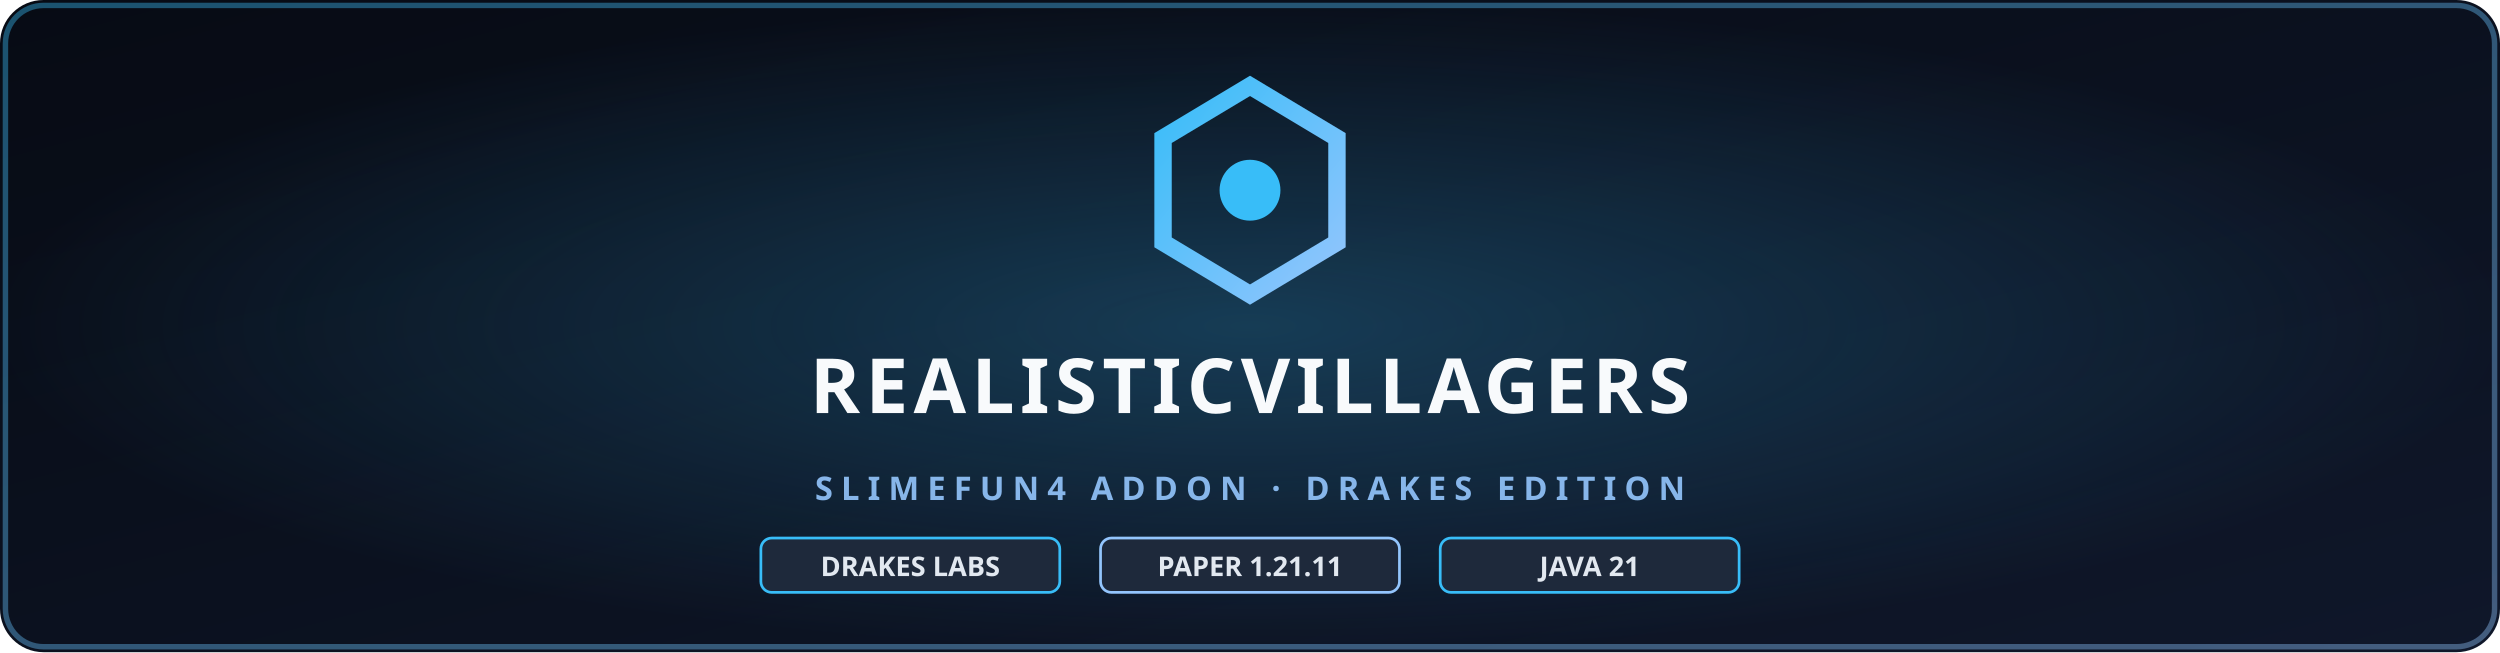
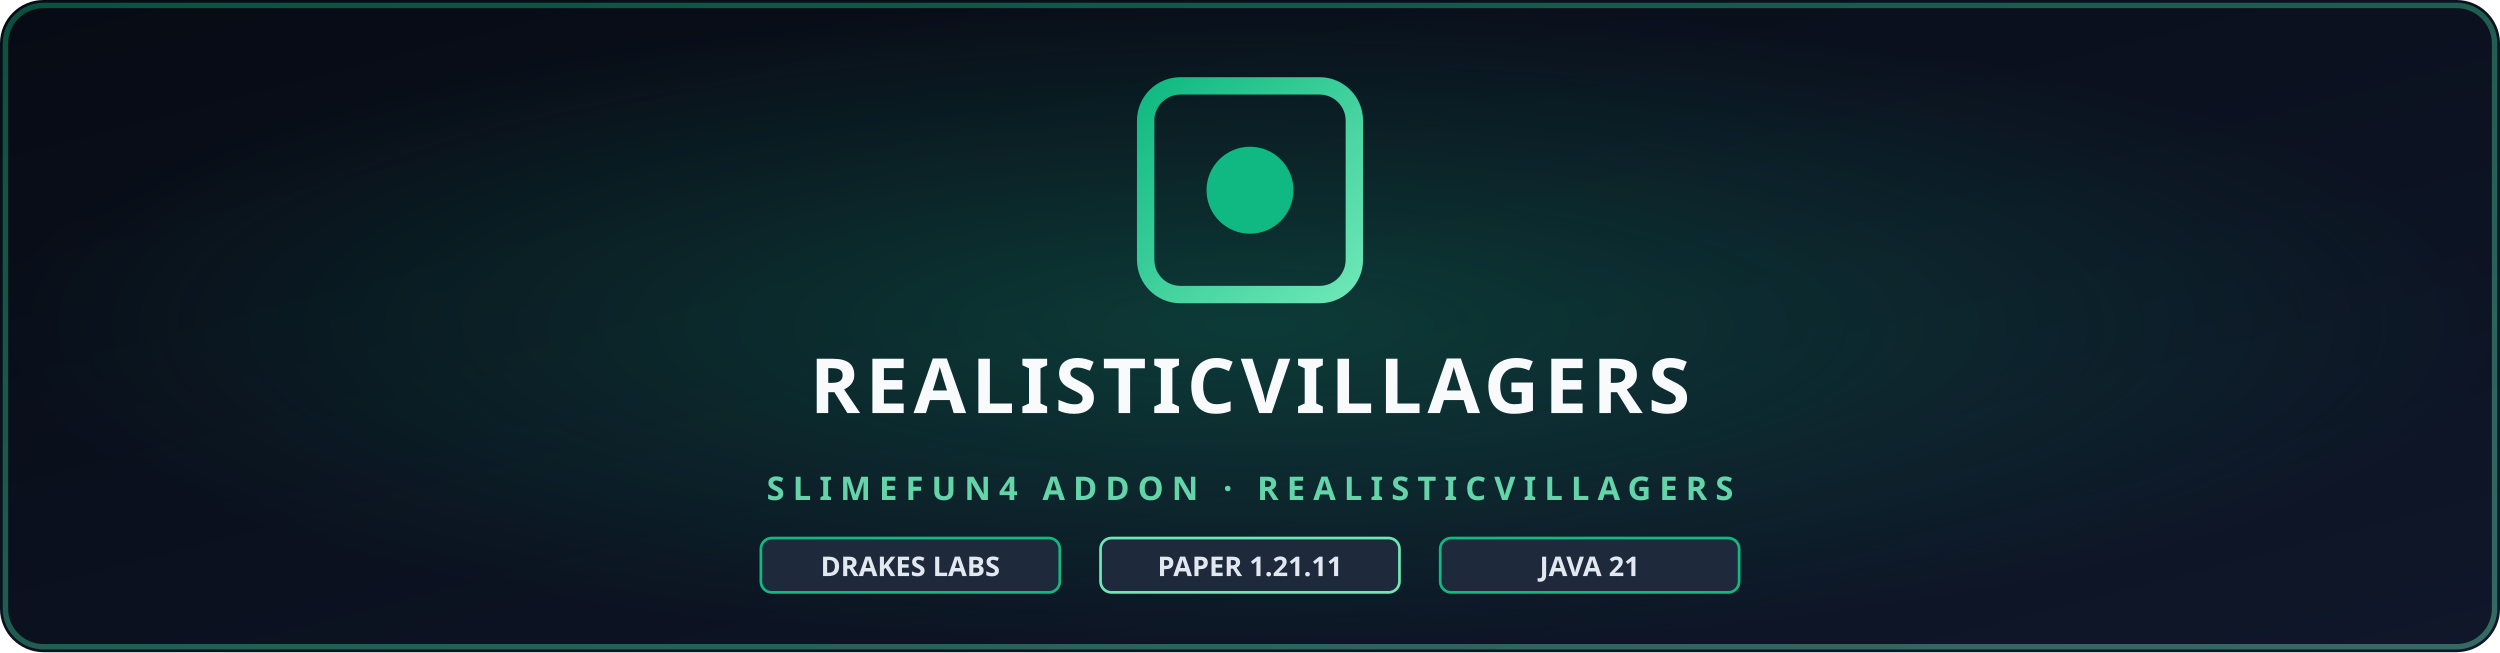
<svg xmlns="http://www.w3.org/2000/svg" viewBox="0 0 920 240" width="920" height="240" role="img" aria-label="RealisticVillagers Banner">
  <defs>
    <linearGradient id="bFondo" x1="0" y1="0" x2="1" y2="1">
      <stop offset="0%" stop-color="#070B14" />
      <stop offset="100%" stop-color="#0F172A" />
    </linearGradient>
    <linearGradient id="acG" x1="0" y1="0" x2="1" y2="1">
-       <stop offset="0%" stop-color="#38BDF8" />
-       <stop offset="100%" stop-color="#93C5FD" />
+       <stop offset="0%" stop-color="#10B981" />
+       <stop offset="100%" stop-color="#6EE7B7" />
    </linearGradient>
    <radialGradient id="bHalo" cx="50%" cy="50%" r="50%">
-       <stop offset="0%" stop-color="#38BDF8" stop-opacity="0.25" />
-       <stop offset="100%" stop-color="#38BDF8" stop-opacity="0" />
+       <stop offset="0%" stop-color="#10B981" stop-opacity="0.25" />
+       <stop offset="100%" stop-color="#10B981" stop-opacity="0" />
    </radialGradient>
  </defs>
  <rect width="920" height="240" rx="16" fill="url(#bFondo)" />
  <rect width="920" height="240" rx="16" fill="url(#bHalo)" />
  <rect x="2" y="2" width="916" height="236" rx="14" fill="none" stroke="url(#acG)" stroke-width="2" opacity="0.4" />
  <g transform="translate(460,70) scale(1.6)">
-     <polygon points="0,-24 20,-12 20,12 0,24 -20,12 -20,-12" fill="none" stroke="url(#acG)" stroke-width="4" />
-     <circle cx="0" cy="0" r="7" fill="#38BDF8" />
+     <rect x="-24" y="-24" width="48" height="48" rx="8" fill="none" stroke="url(#acG)" stroke-width="4" />
+     <circle cx="0" cy="0" r="10" fill="#10B981" />
  </g>
  <text x="460" y="152" text-anchor="middle" font-family="'Segoe UI', system-ui, -apple-system, sans-serif" font-weight="900" font-size="28" fill="#F8FAFC" letter-spacing="2">
    REALISTICVILLAGERS
  </text>
-   <text x="460" y="184" text-anchor="middle" font-family="'Segoe UI', system-ui, -apple-system, sans-serif" font-weight="700" font-size="12" fill="#93C5FD" letter-spacing="3" opacity="0.9">
-     SLIMEFUN4 ADDON · DRAKES EDITION
+   <text x="460" y="184" text-anchor="middle" font-family="'Segoe UI', system-ui, -apple-system, sans-serif" font-weight="700" font-size="12" fill="#6EE7B7" letter-spacing="3" opacity="0.9">
+     SLIMEFUN4 ADDON · REALISTICVILLAGERS
  </text>
  <g transform="translate(460, 210)">
-     <rect x="-180" y="-12" width="110" height="20" rx="4" fill="#1E293B" stroke="#38BDF8" stroke-width="1" />
+     <rect x="-180" y="-12" width="110" height="20" rx="4" fill="#1E293B" stroke="#10B981" stroke-width="1" />
    <text x="-125" y="2" text-anchor="middle" font-family="sans-serif" font-size="10" font-weight="700" fill="#E2E8F0">DRAKES LABS</text>
-     <rect x="-55" y="-12" width="110" height="20" rx="4" fill="#1E293B" stroke="#93C5FD" stroke-width="1" />
+     <rect x="-55" y="-12" width="110" height="20" rx="4" fill="#1E293B" stroke="#6EE7B7" stroke-width="1" />
    <text x="0" y="2" text-anchor="middle" font-family="sans-serif" font-size="10" font-weight="700" fill="#E2E8F0">PAPER 1.21.11</text>
-     <rect x="70" y="-12" width="110" height="20" rx="4" fill="#1E293B" stroke="#38BDF8" stroke-width="1" />
+     <rect x="70" y="-12" width="110" height="20" rx="4" fill="#1E293B" stroke="#10B981" stroke-width="1" />
    <text x="125" y="2" text-anchor="middle" font-family="sans-serif" font-size="10" font-weight="700" fill="#E2E8F0">JAVA 21</text>
  </g>
</svg>
